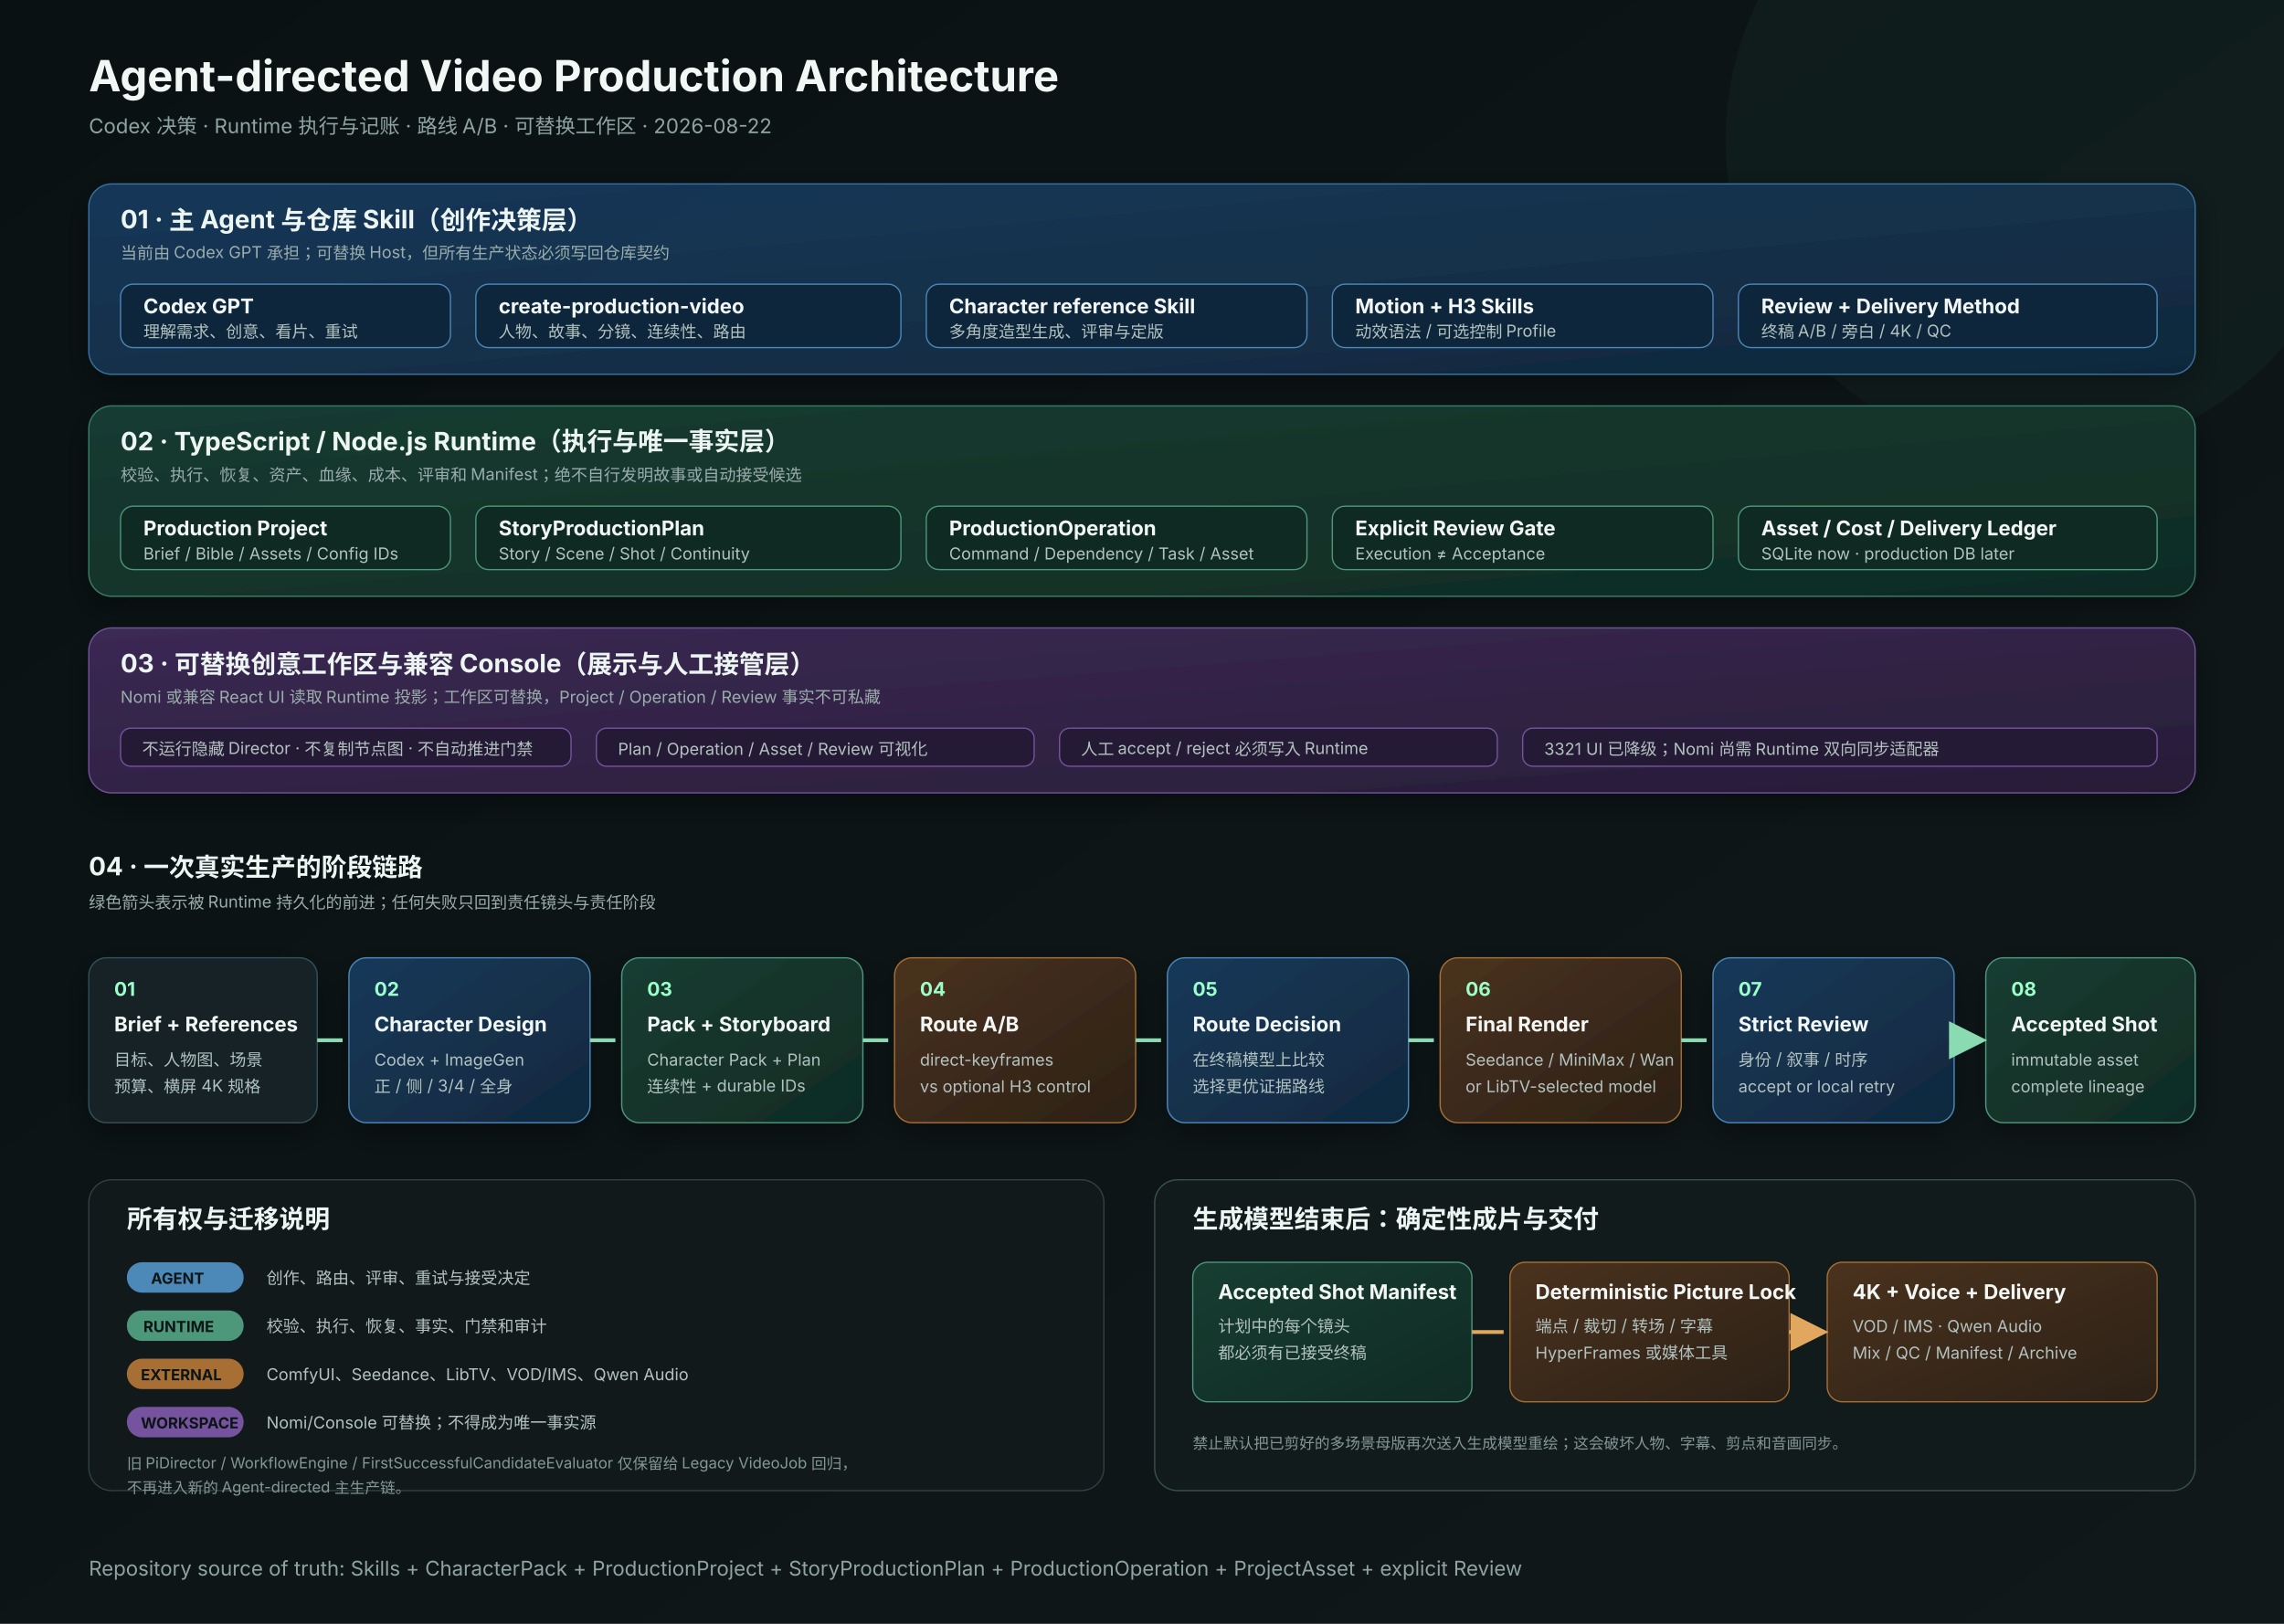
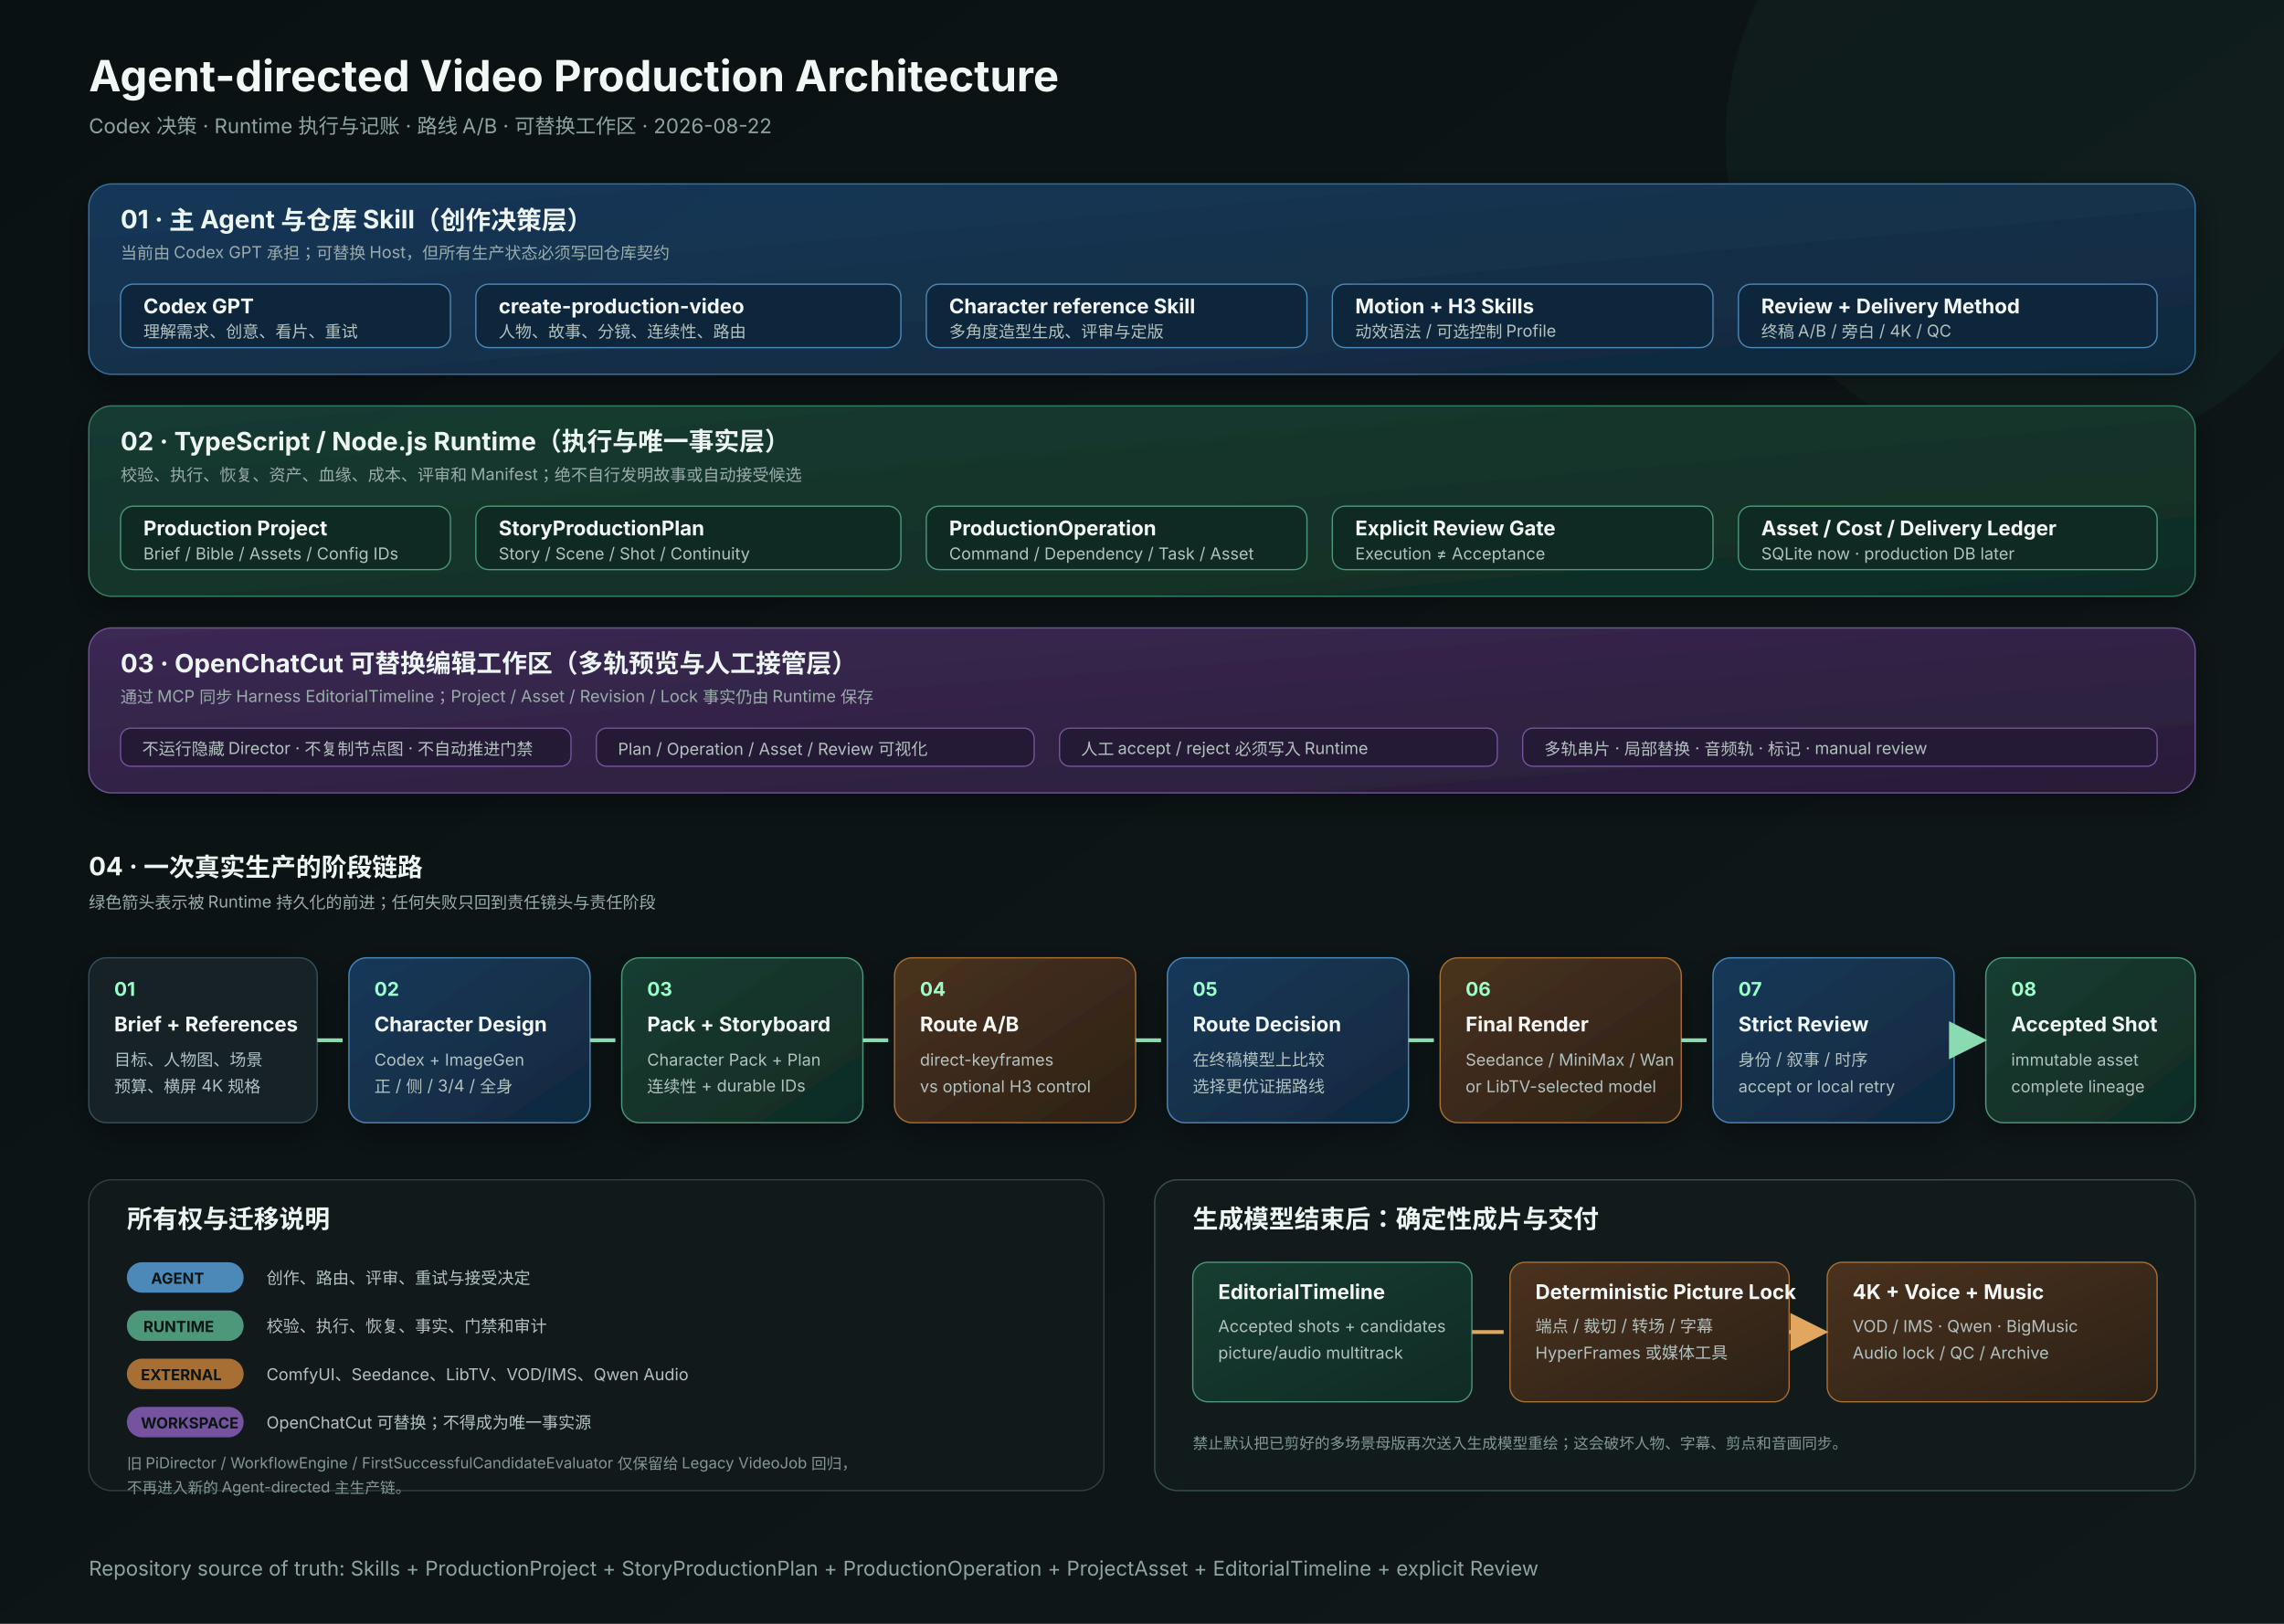
<svg xmlns="http://www.w3.org/2000/svg" width="1800" height="1280" viewBox="0 0 1800 1280" role="img" aria-labelledby="title desc">
  <defs>
    <linearGradient id="bg" x1="0" y1="0" x2="1" y2="1">
      <stop stop-color="#091113" />
      <stop offset="1" stop-color="#101819" />
    </linearGradient>
    <linearGradient id="agent" x1="0" y1="0" x2="1" y2="1">
      <stop stop-color="#18395a" />
      <stop offset="1" stop-color="#10283d" />
    </linearGradient>
    <linearGradient id="runtime" x1="0" y1="0" x2="1" y2="1">
      <stop stop-color="#173d31" />
      <stop offset="1" stop-color="#102b24" />
    </linearGradient>
    <linearGradient id="external" x1="0" y1="0" x2="1" y2="1">
      <stop stop-color="#4a321d" />
      <stop offset="1" stop-color="#2c2117" />
    </linearGradient>
    <linearGradient id="console" x1="0" y1="0" x2="1" y2="1">
      <stop stop-color="#3d2955" />
      <stop offset="1" stop-color="#281d38" />
    </linearGradient>
    <filter id="shadow" x="-20%" y="-20%" width="140%" height="140%">
      <feDropShadow dx="0" dy="8" stdDeviation="12" flood-color="#000" flood-opacity=".34" />
    </filter>
    <marker id="arrow" markerWidth="10" markerHeight="10" refX="8" refY="5" orient="auto">
      <path d="M0,0 L10,5 L0,10 z" fill="#8adbb2" />
    </marker>
    <marker id="arrowOrange" markerWidth="10" markerHeight="10" refX="8" refY="5" orient="auto">
      <path d="M0,0 L10,5 L0,10 z" fill="#e1a75f" />
    </marker>
    <style>
      .title{fill:#f1f7f5;font:700 34px Inter,Arial,"PingFang SC",sans-serif}.sub{fill:#8fa3a3;font:16px Inter,Arial,"PingFang SC",sans-serif}.laneTitle{fill:#ecf5f2;font:700 20px Inter,Arial,"PingFang SC",sans-serif}.laneSub{fill:#9aacab;font:13px Inter,Arial,"PingFang SC",sans-serif}.boxTitle{fill:#f2f7f5;font:700 16px Inter,Arial,"PingFang SC",sans-serif}.boxText{fill:#b3c2c0;font:13px Inter,Arial,"PingFang SC",sans-serif}.tiny{fill:#839796;font:12px Inter,Arial,"PingFang SC",sans-serif}.badge{fill:#0b1515;font:700 12px Inter,Arial,"PingFang SC",sans-serif}.flowLabel{fill:#83cfa9;font:700 12px Inter,Arial,"PingFang SC",sans-serif}.num{fill:#9cffca;font:700 15px Inter,Arial,sans-serif}.externalText{fill:#efc890;font:700 12px Inter,Arial,"PingFang SC",sans-serif}
    </style>
  </defs>
  <rect width="1800" height="1280" fill="url(#bg)" />
  <circle cx="1610" cy="110" r="250" fill="#5ab98c" opacity=".05" />
  <text x="70" y="72" class="title">Agent-directed Video Production Architecture</text>
  <text x="70" y="105" class="sub">Codex 决策 · Runtime 执行与记账 · 路线 A/B · 可替换工作区 · 2026-08-22</text>
  <rect x="70" y="145" width="1660" height="150" rx="18" fill="url(#agent)" stroke="#3a74a3" opacity=".97" filter="url(#shadow)" />
  <text x="95" y="180" class="laneTitle">01 · 主 Agent 与仓库 Skill（创作决策层）</text>
  <text x="95" y="204" class="laneSub">当前由 Codex GPT 承担；可替换 Host，但所有生产状态必须写回仓库契约</text>
  <rect x="95" y="224" width="260" height="50" rx="10" fill="#0e263b" stroke="#4c88b8" />
  <text x="113" y="247" class="boxTitle">Codex GPT</text>
  <text x="113" y="266" class="boxText">理解需求、创意、看片、重试</text>
  <rect x="375" y="224" width="335" height="50" rx="10" fill="#0e263b" stroke="#4c88b8" />
  <text x="393" y="247" class="boxTitle">create-production-video</text>
  <text x="393" y="266" class="boxText">人物、故事、分镜、连续性、路由</text>
  <rect x="730" y="224" width="300" height="50" rx="10" fill="#0e263b" stroke="#4c88b8" />
  <text x="748" y="247" class="boxTitle">Character reference Skill</text>
  <text x="748" y="266" class="boxText">多角度造型生成、评审与定版</text>
  <rect x="1050" y="224" width="300" height="50" rx="10" fill="#0e263b" stroke="#4c88b8" />
  <text x="1068" y="247" class="boxTitle">Motion + H3 Skills</text>
  <text x="1068" y="266" class="boxText">动效语法 / 可选控制 Profile</text>
  <rect x="1370" y="224" width="330" height="50" rx="10" fill="#0e263b" stroke="#4c88b8" />
  <text x="1388" y="247" class="boxTitle">Review + Delivery Method</text>
  <text x="1388" y="266" class="boxText">终稿 A/B / 旁白 / 4K / QC</text>
  <rect x="70" y="320" width="1660" height="150" rx="18" fill="url(#runtime)" stroke="#3b8067" opacity=".97" filter="url(#shadow)" />
  <text x="95" y="355" class="laneTitle">02 · TypeScript / Node.js Runtime（执行与唯一事实层）</text>
  <text x="95" y="379" class="laneSub">校验、执行、恢复、资产、血缘、成本、评审和 Manifest；绝不自行发明故事或自动接受候选</text>
  <rect x="95" y="399" width="260" height="50" rx="10" fill="#0e2a22" stroke="#4d987b" />
  <text x="113" y="422" class="boxTitle">Production Project</text>
  <text x="113" y="441" class="boxText">Brief / Bible / Assets / Config IDs</text>
  <rect x="375" y="399" width="335" height="50" rx="10" fill="#0e2a22" stroke="#4d987b" />
  <text x="393" y="422" class="boxTitle">StoryProductionPlan</text>
  <text x="393" y="441" class="boxText">Story / Scene / Shot / Continuity</text>
  <rect x="730" y="399" width="300" height="50" rx="10" fill="#0e2a22" stroke="#4d987b" />
  <text x="748" y="422" class="boxTitle">ProductionOperation</text>
  <text x="748" y="441" class="boxText">Command / Dependency / Task / Asset</text>
  <rect x="1050" y="399" width="300" height="50" rx="10" fill="#0e2a22" stroke="#4d987b" />
  <text x="1068" y="422" class="boxTitle">Explicit Review Gate</text>
  <text x="1068" y="441" class="boxText">Execution ≠ Acceptance</text>
  <rect x="1370" y="399" width="330" height="50" rx="10" fill="#0e2a22" stroke="#4d987b" />
  <text x="1388" y="422" class="boxTitle">Asset / Cost / Delivery Ledger</text>
  <text x="1388" y="441" class="boxText">SQLite now · production DB later</text>
  <rect x="70" y="495" width="1660" height="130" rx="18" fill="url(#console)" stroke="#74539b" opacity=".97" filter="url(#shadow)" />
-   <text x="95" y="530" class="laneTitle">03 · 可替换创意工作区与兼容 Console（展示与人工接管层）</text>
-   <text x="95" y="554" class="laneSub">Nomi 或兼容 React UI 读取 Runtime 投影；工作区可替换，Project / Operation / Review 事实不可私藏</text>
+   <text x="95" y="530" class="laneTitle">03 · OpenChatCut 可替换编辑工作区（多轨预览与人工接管层）</text>
+   <text x="95" y="554" class="laneSub">通过 MCP 同步 Harness EditorialTimeline；Project / Asset / Revision / Lock 事实仍由 Runtime 保存</text>
  <rect x="95" y="574" width="355" height="30" rx="8" fill="#251a35" stroke="#76539e" />
  <text x="112" y="595" class="boxText">不运行隐藏 Director · 不复制节点图 · 不自动推进门禁</text>
  <rect x="470" y="574" width="345" height="30" rx="8" fill="#251a35" stroke="#76539e" />
  <text x="487" y="595" class="boxText">Plan / Operation / Asset / Review 可视化</text>
  <rect x="835" y="574" width="345" height="30" rx="8" fill="#251a35" stroke="#76539e" />
  <text x="852" y="595" class="boxText">人工 accept / reject 必须写入 Runtime</text>
  <rect x="1200" y="574" width="500" height="30" rx="8" fill="#251a35" stroke="#76539e" />
-   <text x="1217" y="595" class="boxText">3321 UI 已降级；Nomi 尚需 Runtime 双向同步适配器</text>
+   <text x="1217" y="595" class="boxText">多轨串片 · 局部替换 · 音频轨 · 标记 · manual review</text>
  <text x="70" y="690" class="laneTitle">04 · 一次真实生产的阶段链路</text>
  <text x="70" y="716" class="laneSub">绿色箭头表示被 Runtime 持久化的前进；任何失败只回到责任镜头与责任阶段</text>
  <g filter="url(#shadow)">
    <rect x="70" y="755" width="180" height="130" rx="14" fill="#132328" stroke="#35515a" />
    <text x="90" y="785" class="num">01</text>
    <text x="90" y="813" class="boxTitle">Brief + References</text>
    <text x="90" y="840" class="boxText">目标、人物图、场景</text>
    <text x="90" y="861" class="boxText">预算、横屏 4K 规格</text>
    <rect x="275" y="755" width="190" height="130" rx="14" fill="url(#agent)" stroke="#4c88b8" />
    <text x="295" y="785" class="num">02</text>
    <text x="295" y="813" class="boxTitle">Character Design</text>
    <text x="295" y="840" class="boxText">Codex + ImageGen</text>
    <text x="295" y="861" class="boxText">正 / 侧 / 3/4 / 全身</text>
    <rect x="490" y="755" width="190" height="130" rx="14" fill="url(#runtime)" stroke="#4d987b" />
    <text x="510" y="785" class="num">03</text>
    <text x="510" y="813" class="boxTitle">Pack + Storyboard</text>
    <text x="510" y="840" class="boxText">Character Pack + Plan</text>
    <text x="510" y="861" class="boxText">连续性 + durable IDs</text>
    <rect x="705" y="755" width="190" height="130" rx="14" fill="url(#external)" stroke="#a86f35" />
    <text x="725" y="785" class="num">04</text>
    <text x="725" y="813" class="boxTitle">Route A/B</text>
    <text x="725" y="840" class="boxText">direct-keyframes</text>
    <text x="725" y="861" class="boxText">vs optional H3 control</text>
    <rect x="920" y="755" width="190" height="130" rx="14" fill="url(#agent)" stroke="#4c88b8" />
    <text x="940" y="785" class="num">05</text>
    <text x="940" y="813" class="boxTitle">Route Decision</text>
    <text x="940" y="840" class="boxText">在终稿模型上比较</text>
    <text x="940" y="861" class="boxText">选择更优证据路线</text>
    <rect x="1135" y="755" width="190" height="130" rx="14" fill="url(#external)" stroke="#a86f35" />
    <text x="1155" y="785" class="num">06</text>
    <text x="1155" y="813" class="boxTitle">Final Render</text>
    <text x="1155" y="840" class="boxText">Seedance / MiniMax / Wan</text>
    <text x="1155" y="861" class="boxText">or LibTV-selected model</text>
    <rect x="1350" y="755" width="190" height="130" rx="14" fill="url(#agent)" stroke="#4c88b8" />
    <text x="1370" y="785" class="num">07</text>
    <text x="1370" y="813" class="boxTitle">Strict Review</text>
    <text x="1370" y="840" class="boxText">身份 / 叙事 / 时序</text>
    <text x="1370" y="861" class="boxText">accept or local retry</text>
    <rect x="1565" y="755" width="165" height="130" rx="14" fill="url(#runtime)" stroke="#4d987b" />
    <text x="1585" y="785" class="num">08</text>
    <text x="1585" y="813" class="boxTitle">Accepted Shot</text>
    <text x="1585" y="840" class="boxText">immutable asset</text>
    <text x="1585" y="861" class="boxText">complete lineage</text>
  </g>
  <path d="M250 820H270 M465 820H485 M680 820H700 M895 820H915 M1110 820H1130 M1325 820H1345 M1540 820H1560" stroke="#8adbb2" stroke-width="3" marker-end="url(#arrow)" />
  <rect x="910" y="930" width="820" height="245" rx="18" fill="#111b1c" stroke="#38514f" />
  <text x="940" y="968" class="laneTitle">生成模型结束后：确定性成片与交付</text>
  <rect x="940" y="995" width="220" height="110" rx="12" fill="url(#runtime)" stroke="#4d987b" />
-   <text x="960" y="1024" class="boxTitle">Accepted Shot Manifest</text>
-   <text x="960" y="1050" class="boxText">计划中的每个镜头</text>
-   <text x="960" y="1071" class="boxText">都必须有已接受终稿</text>
+   <text x="960" y="1024" class="boxTitle">EditorialTimeline</text>
+   <text x="960" y="1050" class="boxText">Accepted shots + candidates</text>
+   <text x="960" y="1071" class="boxText">picture/audio multitrack</text>
  <rect x="1190" y="995" width="220" height="110" rx="12" fill="url(#external)" stroke="#a86f35" />
  <text x="1210" y="1024" class="boxTitle">Deterministic Picture Lock</text>
  <text x="1210" y="1050" class="boxText">端点 / 裁切 / 转场 / 字幕</text>
  <text x="1210" y="1071" class="boxText">HyperFrames 或媒体工具</text>
  <rect x="1440" y="995" width="260" height="110" rx="12" fill="url(#external)" stroke="#a86f35" />
-   <text x="1460" y="1024" class="boxTitle">4K + Voice + Delivery</text>
-   <text x="1460" y="1050" class="boxText">VOD / IMS · Qwen Audio</text>
-   <text x="1460" y="1071" class="boxText">Mix / QC / Manifest / Archive</text>
+   <text x="1460" y="1024" class="boxTitle">4K + Voice + Music</text>
+   <text x="1460" y="1050" class="boxText">VOD / IMS · Qwen · BigMusic</text>
+   <text x="1460" y="1071" class="boxText">Audio lock / QC / Archive</text>
  <path d="M1160 1050H1185 M1410 1050H1435" stroke="#e1a75f" stroke-width="3" marker-end="url(#arrowOrange)" />
  <text x="940" y="1142" class="tiny">禁止默认把已剪好的多场景母版再次送入生成模型重绘；这会破坏人物、字幕、剪点和音画同步。</text>
  <rect x="70" y="930" width="800" height="245" rx="18" fill="#11191a" stroke="#314143" />
  <text x="100" y="968" class="laneTitle">所有权与迁移说明</text>
  <rect x="100" y="995" width="92" height="24" rx="12" fill="#4c88b8" />
  <text x="119" y="1012" class="badge">AGENT</text>
  <text x="210" y="1012" class="boxText">创作、路由、评审、重试与接受决定</text>
  <rect x="100" y="1033" width="92" height="24" rx="12" fill="#4d987b" />
  <text x="113" y="1050" class="badge">RUNTIME</text>
  <text x="210" y="1050" class="boxText">校验、执行、恢复、事实、门禁和审计</text>
  <rect x="100" y="1071" width="92" height="24" rx="12" fill="#a86f35" />
  <text x="111" y="1088" class="badge">EXTERNAL</text>
  <text x="210" y="1088" class="boxText">ComfyUI、Seedance、LibTV、VOD/IMS、Qwen Audio</text>
  <rect x="100" y="1109" width="92" height="24" rx="12" fill="#76539e" />
  <text x="111" y="1126" class="badge">WORKSPACE</text>
-   <text x="210" y="1126" class="boxText">Nomi/Console 可替换；不得成为唯一事实源</text>
+   <text x="210" y="1126" class="boxText">OpenChatCut 可替换；不得成为唯一事实源</text>
  <text x="100" y="1158" class="tiny">旧 PiDirector / WorkflowEngine / FirstSuccessfulCandidateEvaluator 仅保留给 Legacy VideoJob 回归，</text>
  <text x="100" y="1177" class="tiny">不再进入新的 Agent-directed 主生产链。</text>
-   <text x="70" y="1242" class="sub">Repository source of truth: Skills + CharacterPack + ProductionProject + StoryProductionPlan + ProductionOperation + ProjectAsset + explicit Review</text>
+   <text x="70" y="1242" class="sub">Repository source of truth: Skills + ProductionProject + StoryProductionPlan + ProductionOperation + ProjectAsset + EditorialTimeline + explicit Review</text>
</svg>
